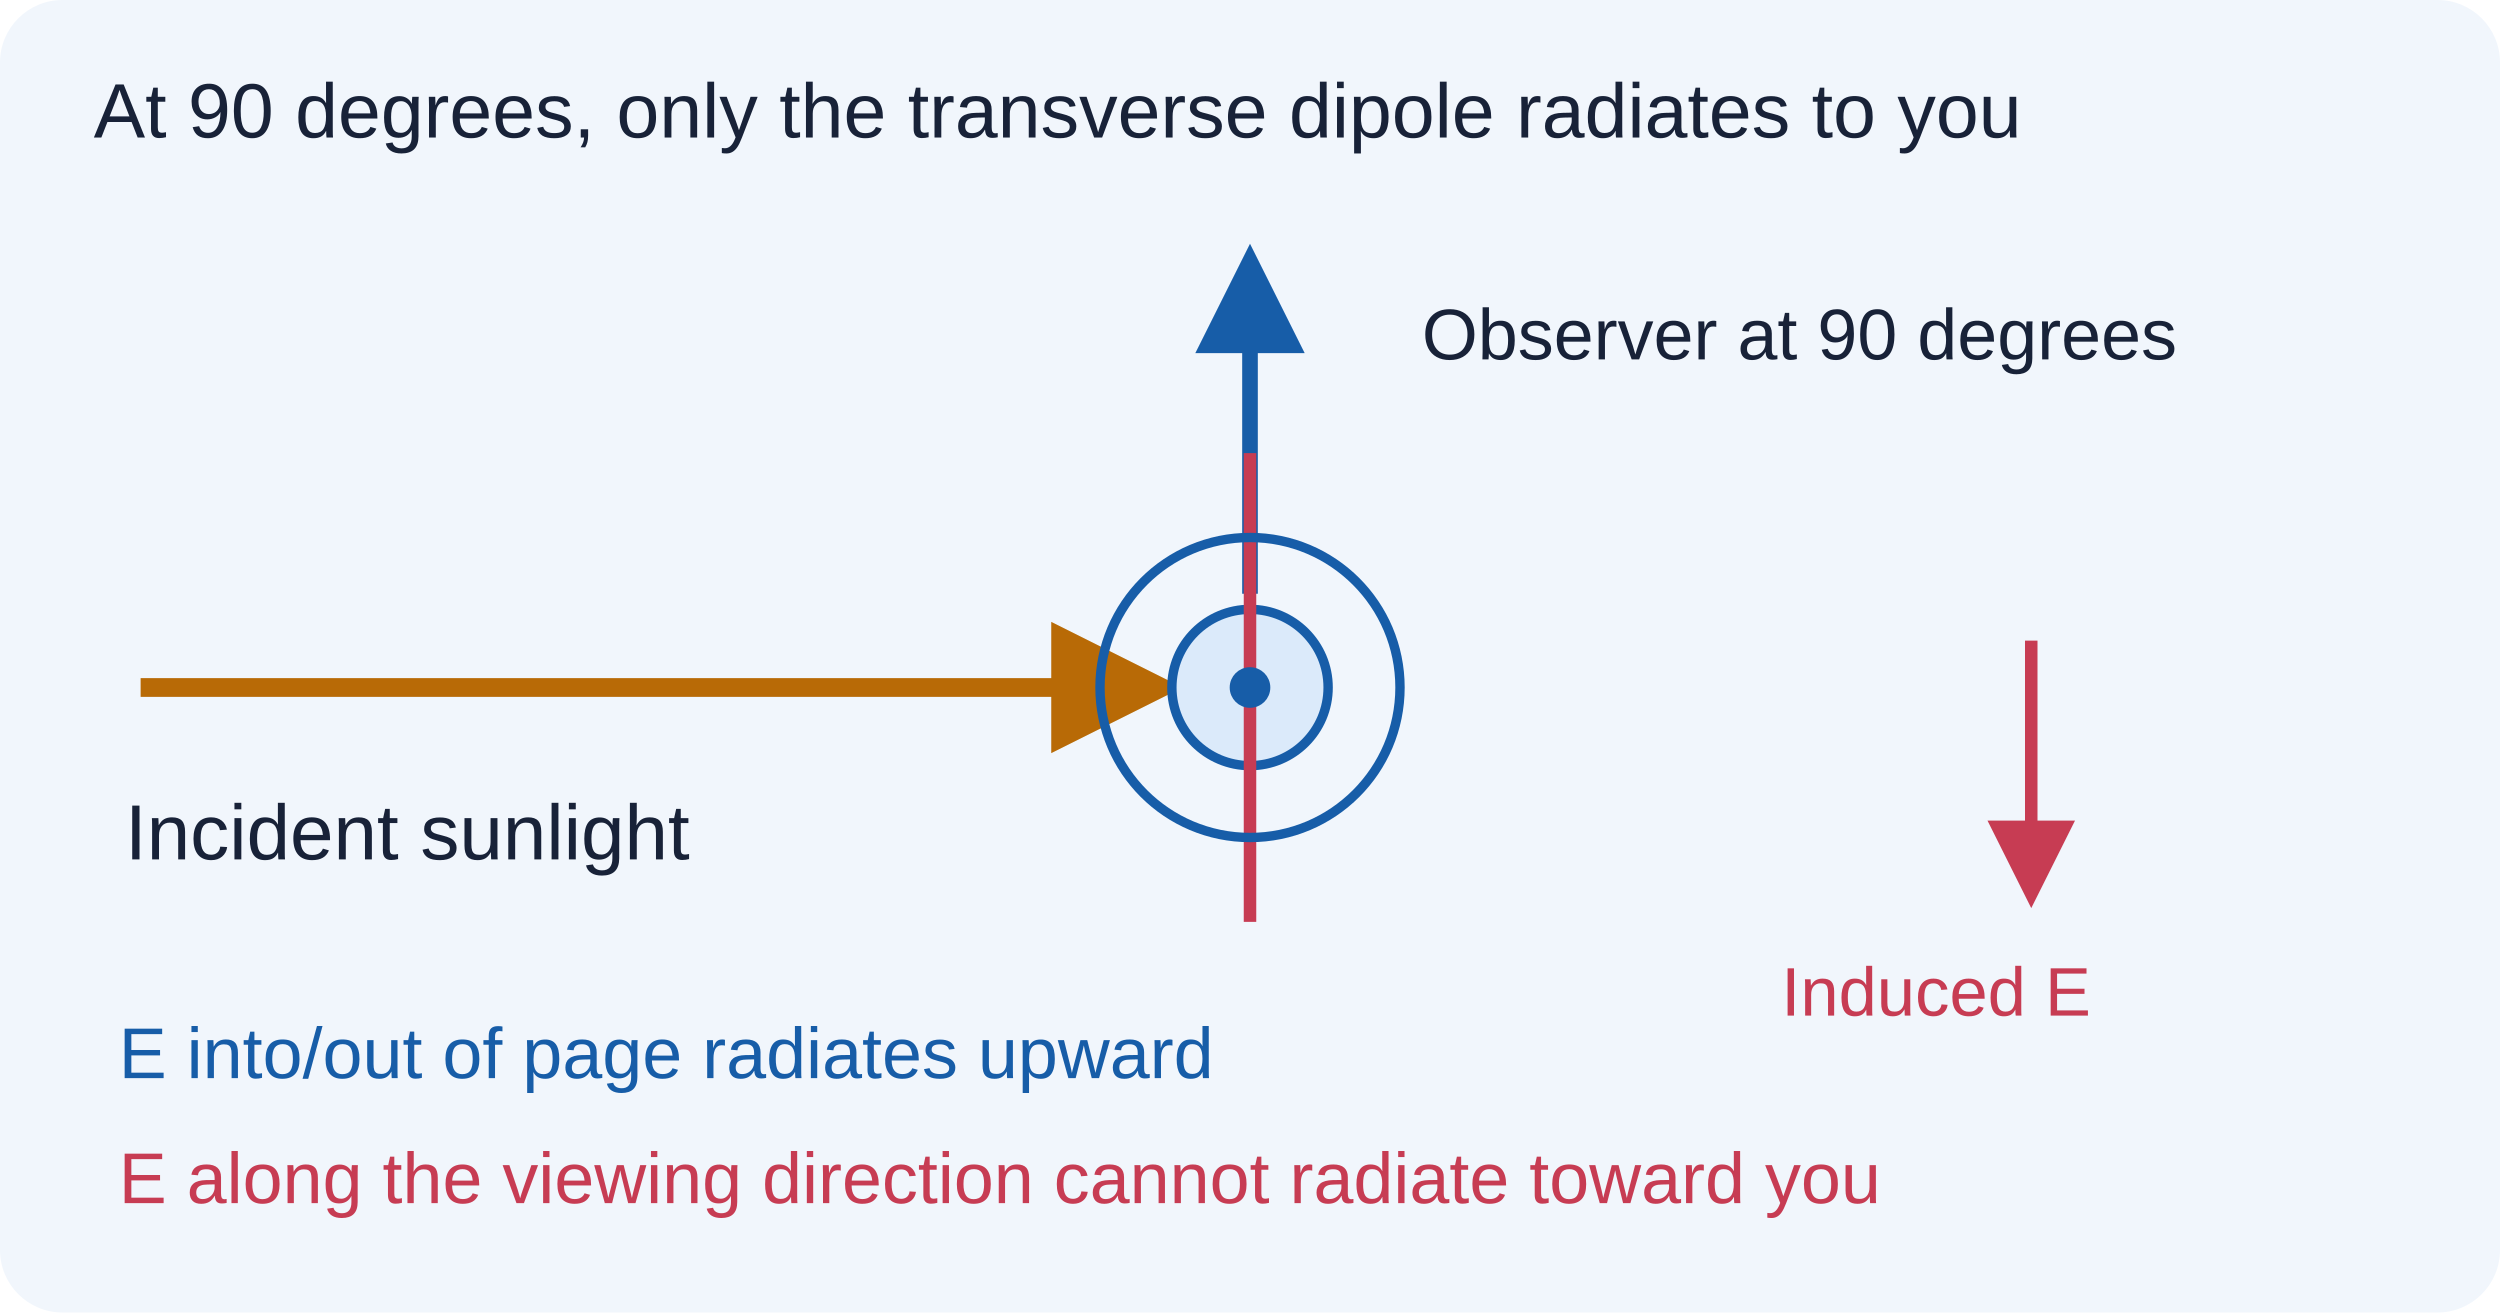
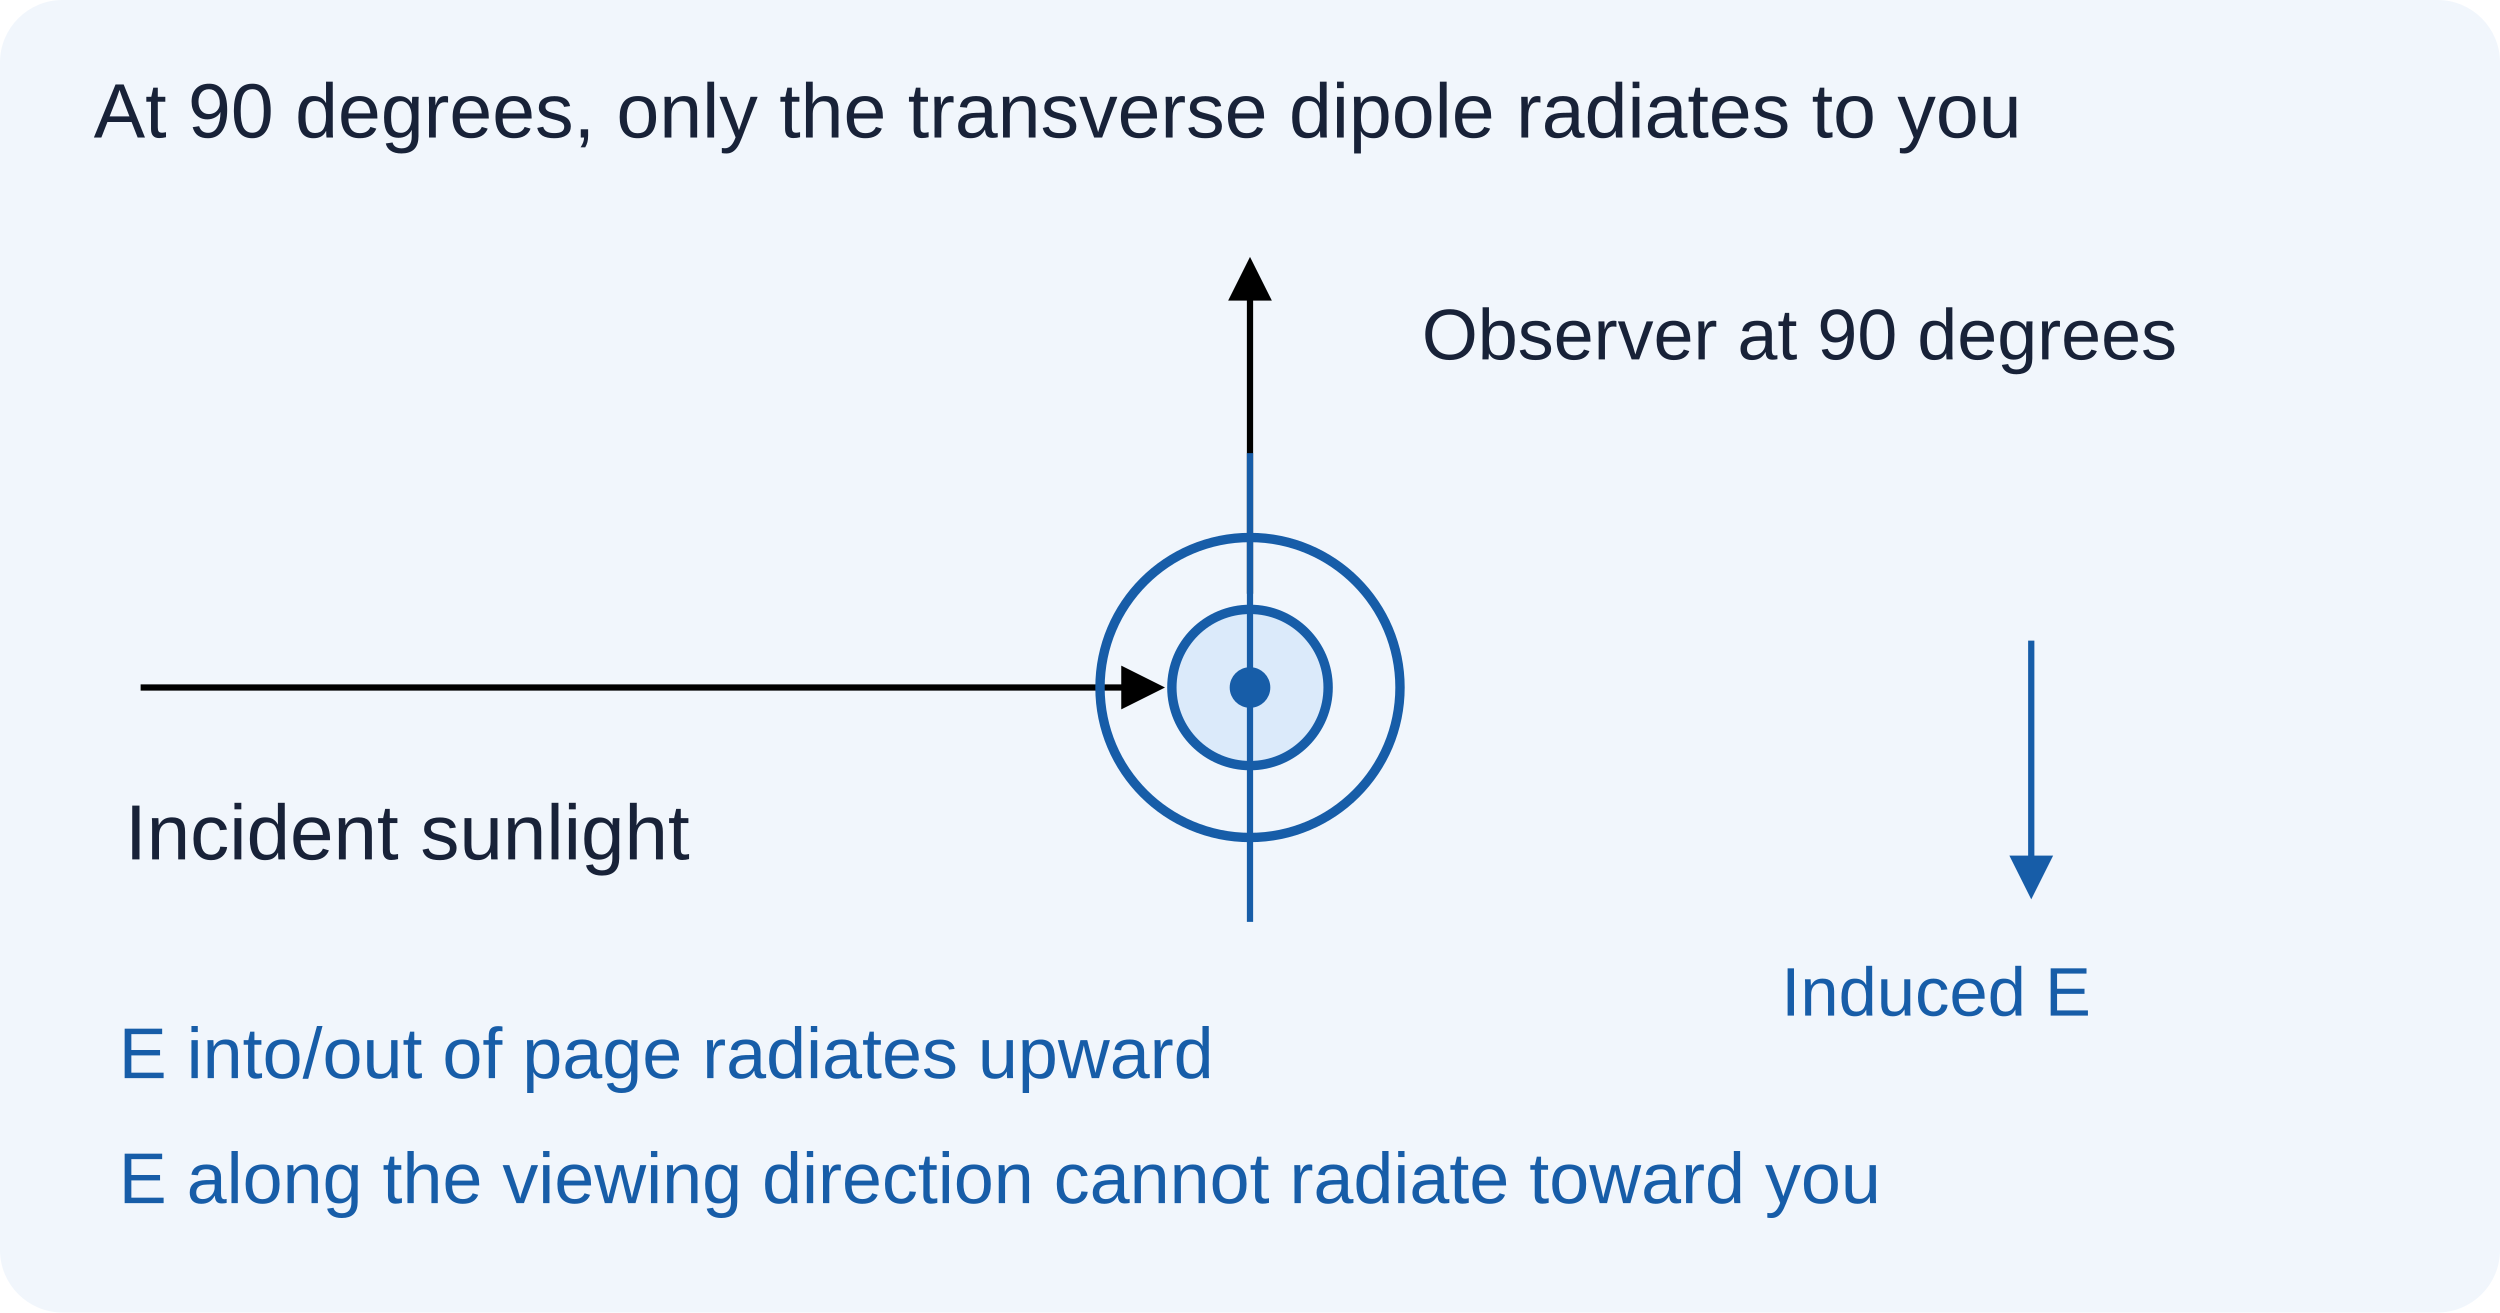
<svg xmlns="http://www.w3.org/2000/svg" viewBox="0 0 800 420" role="img">
  <defs>
    <marker id="tip" viewBox="0 0 10 10" refX="8" refY="5" markerWidth="7" markerHeight="7" orient="auto-start-reverse">
      <path d="M0 0L10 5L0 10" fill="context-stroke" />
    </marker>
  </defs>
  <rect width="800" height="420" rx="20" fill="#f1f6fc" />
  <text x="30" y="44" font-family="Arial,Noto Sans TC,sans-serif" font-size="24.661" fill="#182238">At 90 degrees, only the transverse dipole radiates to you</text>
-   <path d="M45 220L370 220" fill="none" stroke="#b86a06" stroke-width="6" marker-end="url(#tip)" />
+   <path d="M45 220L370 220" fill="none" stroke="#000000" stroke-width="2" marker-end="url(#tip)" />
  <circle cx="400" cy="220" r="25" stroke="#175da8" stroke-width="3" fill="#dbeafa" />
-   <path d="M400 190L400 85" fill="none" stroke="#175da8" stroke-width="5" marker-end="url(#tip)" />
-   <path d="M400 145L400 295" fill="none" stroke="#c73c53" stroke-width="4" />
+   <path d="M400 190L400 85" fill="none" stroke="#000000" stroke-width="2" marker-end="url(#tip)" />
+   <path d="M400 145L400 295" fill="none" stroke="#175da8" stroke-width="2" />
  <circle cx="400" cy="220" r="48" stroke="#175da8" stroke-width="3" fill="none" />
  <circle cx="400" cy="220" r="5" stroke="#175da8" stroke-width="3" fill="#175da8" />
  <text x="40" y="275" font-family="Arial,Noto Sans TC,sans-serif" font-size="25" fill="#182238">Incident sunlight</text>
  <text x="455" y="115" font-family="Arial,Noto Sans TC,sans-serif" font-size="23" fill="#182238">Observer at 90 degrees</text>
  <text x="38" y="345" font-family="Arial,Noto Sans TC,sans-serif" font-size="23" fill="#175da8">E into/out of page radiates upward</text>
-   <text x="38" y="385" font-family="Arial,Noto Sans TC,sans-serif" font-size="23" fill="#c73c53">E along the viewing direction cannot radiate toward you</text>
-   <path d="M650 205L650 285" fill="none" stroke="#c73c53" stroke-width="4" marker-end="url(#tip)" />
-   <text x="570" y="325" font-family="Arial,Noto Sans TC,sans-serif" font-size="22" fill="#c73c53">Induced E</text>
+   <text x="38" y="385" font-family="Arial,Noto Sans TC,sans-serif" font-size="23" fill="#175da8">E along the viewing direction cannot radiate toward you</text>
+   <path d="M650 205L650 285" fill="none" stroke="#175da8" stroke-width="2" marker-end="url(#tip)" />
+   <text x="570" y="325" font-family="Arial,Noto Sans TC,sans-serif" font-size="22" fill="#175da8">Induced E</text>
</svg>
